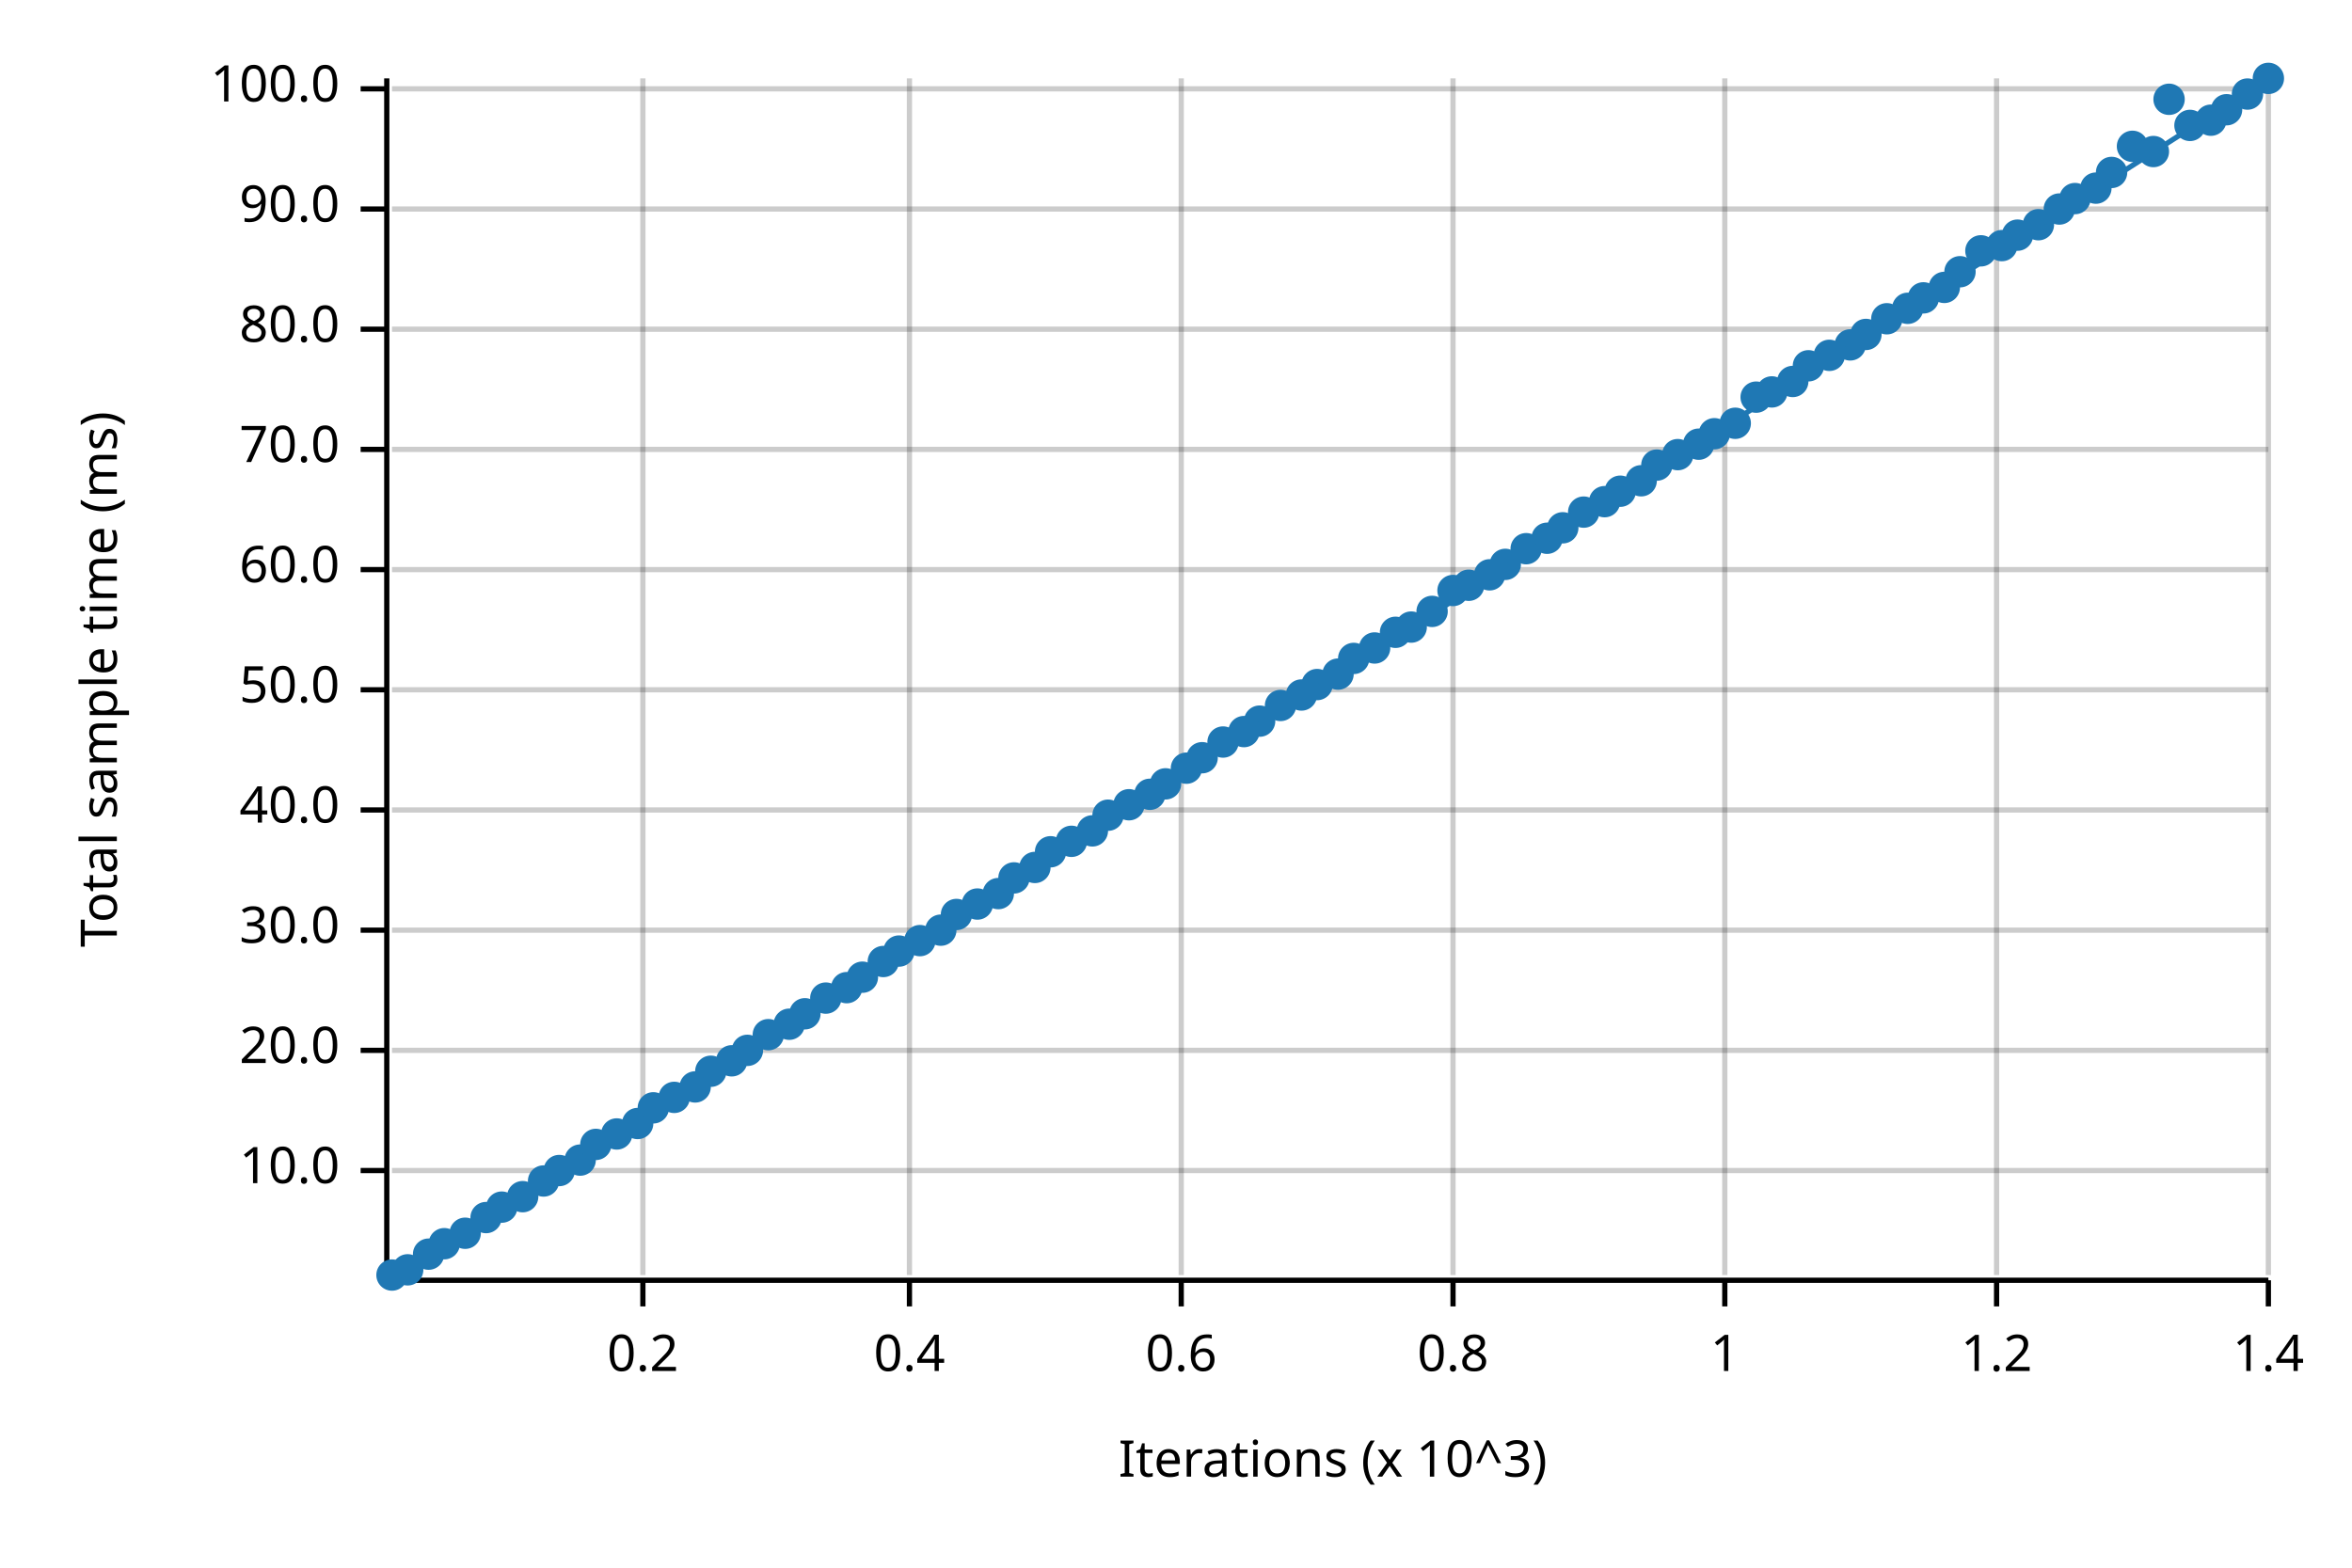
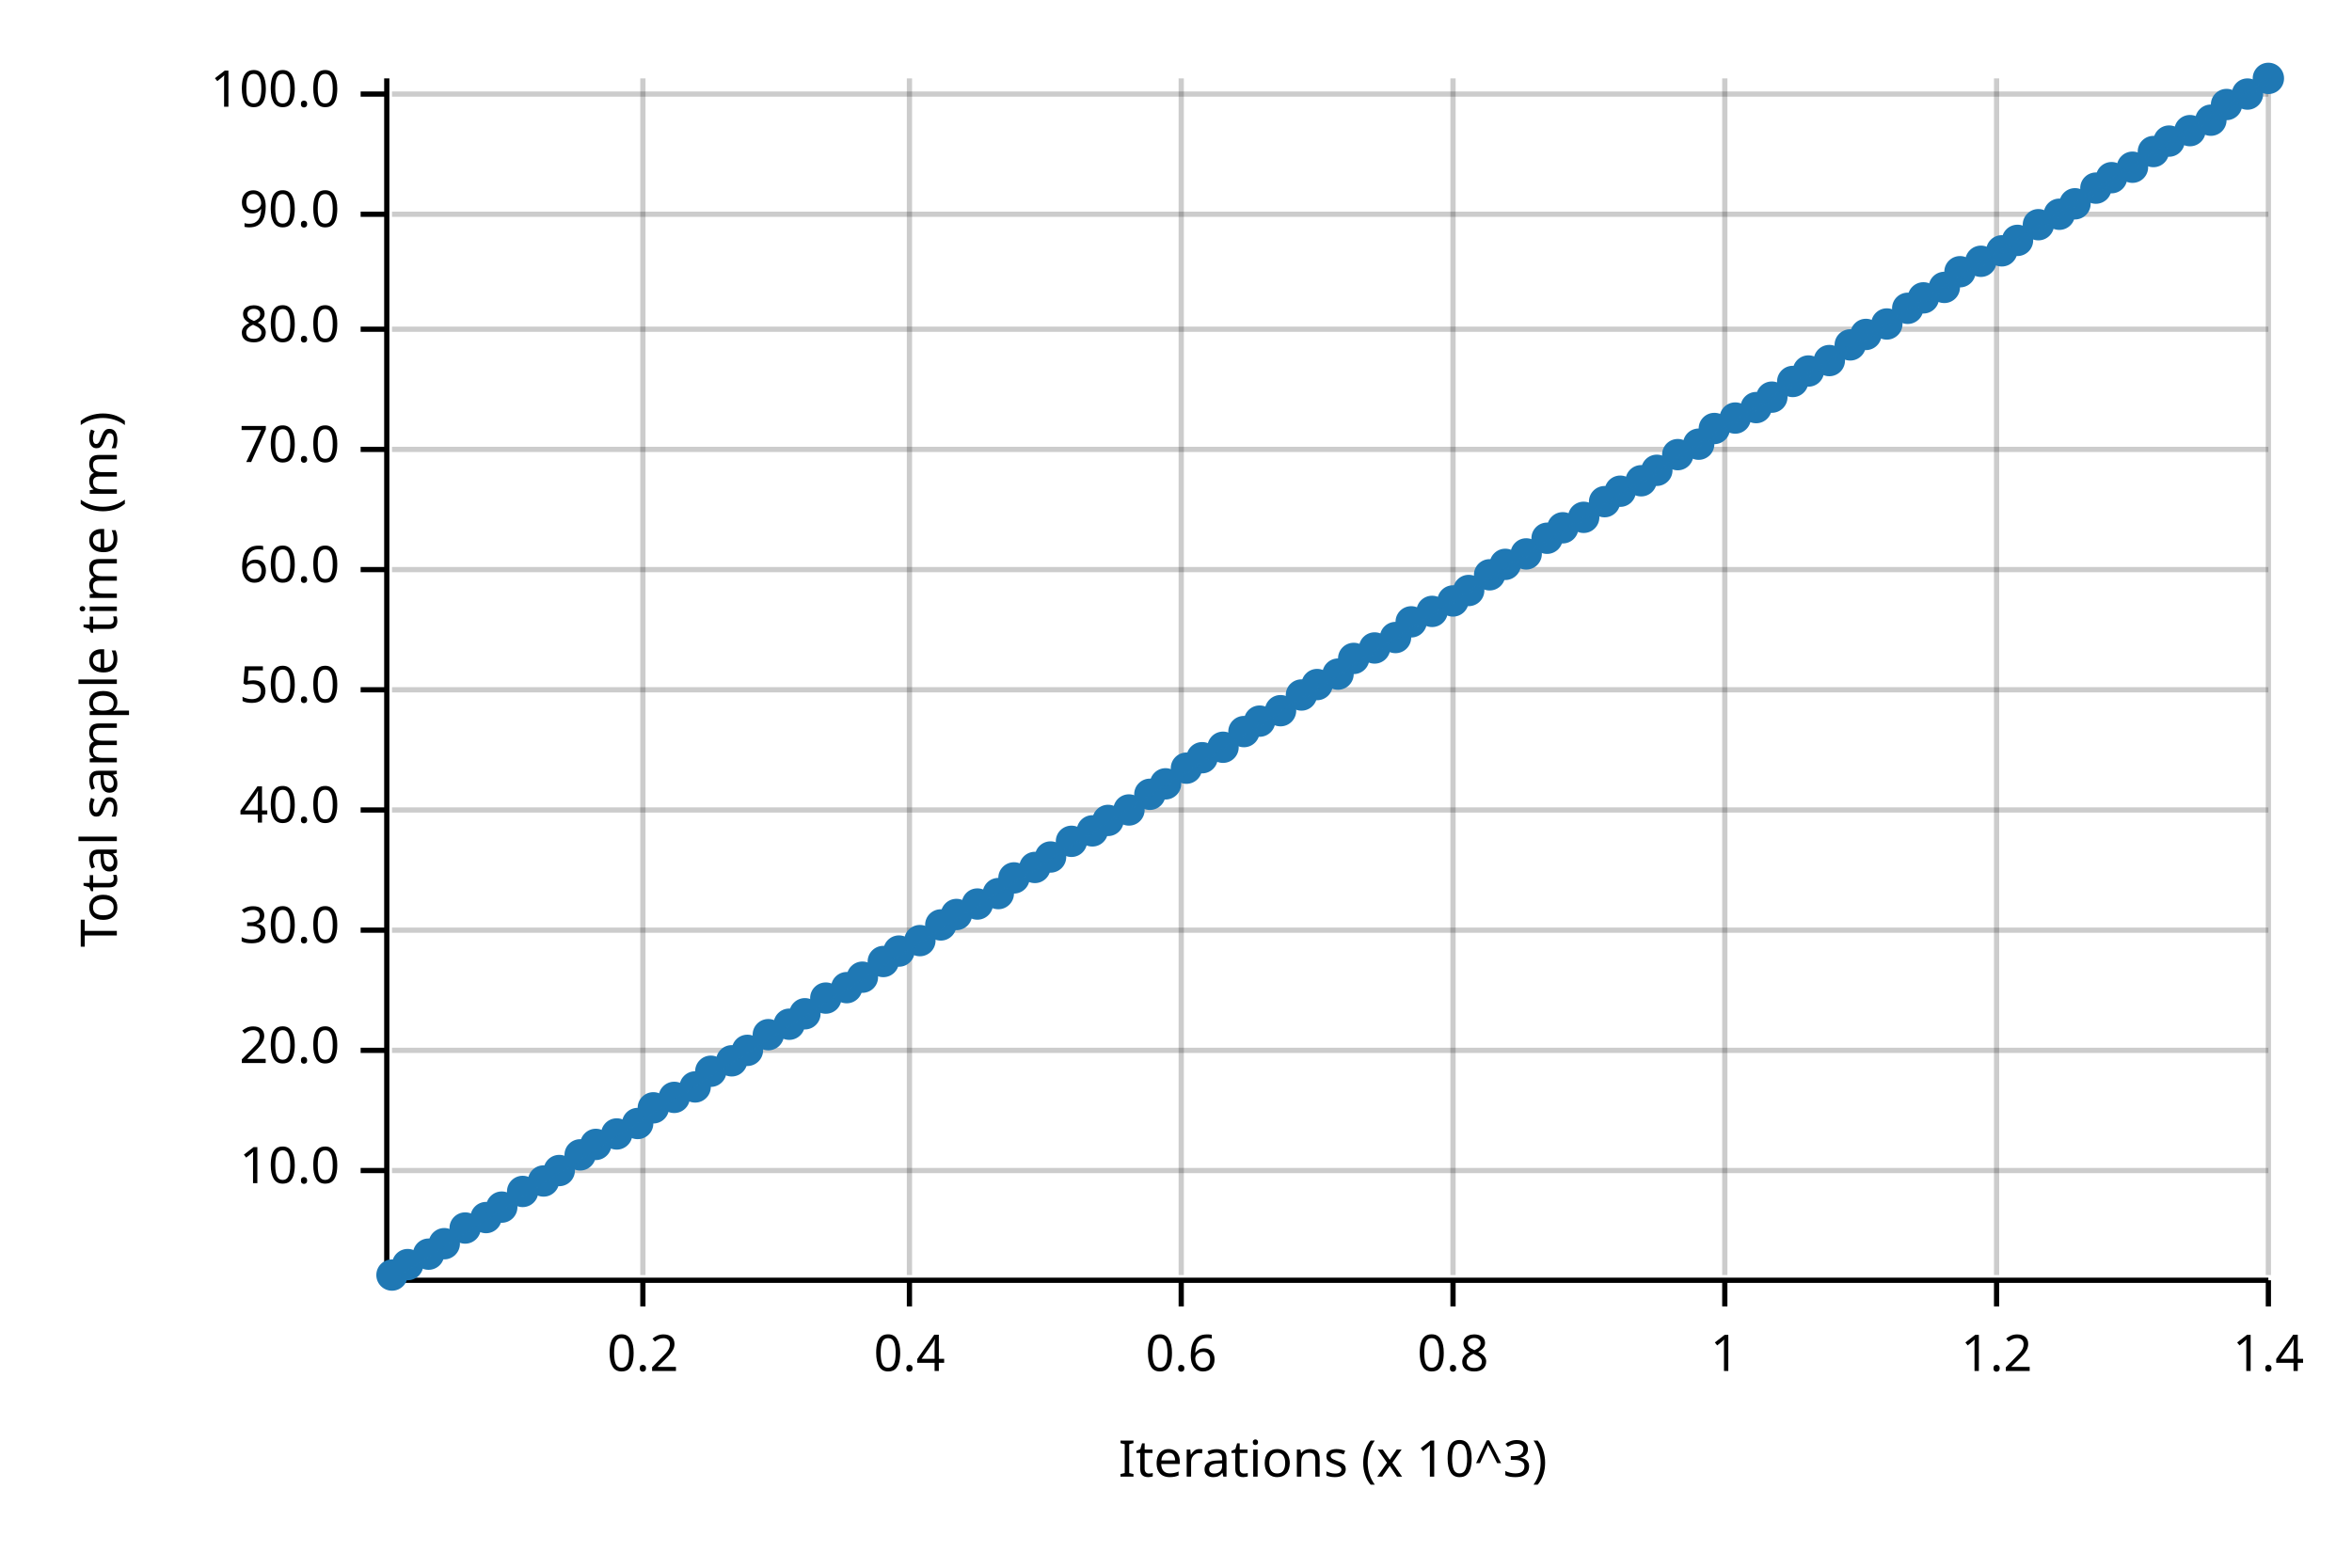
<svg xmlns="http://www.w3.org/2000/svg" width="450" height="300" viewBox="0 0 450 300">
  <text x="15" y="130" dy="0.76em" text-anchor="middle" font-family="sans-serif" font-size="9.677" opacity="1" fill="#000000" transform="rotate(270, 15, 130)">
Total sample time (ms)
</text>
  <text x="255" y="285" dy="-0.5ex" text-anchor="middle" font-family="sans-serif" font-size="9.677" opacity="1" fill="#000000">
Iterations (x 10^3)
</text>
  <line opacity="0.2" stroke="#000000" stroke-width="1" x1="123" y1="244" x2="123" y2="15" />
  <line opacity="0.2" stroke="#000000" stroke-width="1" x1="174" y1="244" x2="174" y2="15" />
  <line opacity="0.2" stroke="#000000" stroke-width="1" x1="226" y1="244" x2="226" y2="15" />
  <line opacity="0.2" stroke="#000000" stroke-width="1" x1="278" y1="244" x2="278" y2="15" />
  <line opacity="0.2" stroke="#000000" stroke-width="1" x1="330" y1="244" x2="330" y2="15" />
  <line opacity="0.2" stroke="#000000" stroke-width="1" x1="382" y1="244" x2="382" y2="15" />
  <line opacity="0.2" stroke="#000000" stroke-width="1" x1="434" y1="244" x2="434" y2="15" />
  <line opacity="0.2" stroke="#000000" stroke-width="1" x1="75" y1="224" x2="434" y2="224" />
  <line opacity="0.2" stroke="#000000" stroke-width="1" x1="75" y1="201" x2="434" y2="201" />
  <line opacity="0.2" stroke="#000000" stroke-width="1" x1="75" y1="178" x2="434" y2="178" />
  <line opacity="0.2" stroke="#000000" stroke-width="1" x1="75" y1="155" x2="434" y2="155" />
  <line opacity="0.2" stroke="#000000" stroke-width="1" x1="75" y1="132" x2="434" y2="132" />
  <line opacity="0.2" stroke="#000000" stroke-width="1" x1="75" y1="109" x2="434" y2="109" />
  <line opacity="0.2" stroke="#000000" stroke-width="1" x1="75" y1="86" x2="434" y2="86" />
  <line opacity="0.2" stroke="#000000" stroke-width="1" x1="75" y1="63" x2="434" y2="63" />
-   <line opacity="0.2" stroke="#000000" stroke-width="1" x1="75" y1="40" x2="434" y2="40" />
-   <line opacity="0.2" stroke="#000000" stroke-width="1" x1="75" y1="17" x2="434" y2="17" />
+   <line opacity="0.2" stroke="#000000" stroke-width="1" x1="75" y1="41" x2="434" y2="41" />
+   <line opacity="0.2" stroke="#000000" stroke-width="1" x1="75" y1="18" x2="434" y2="18" />
  <polyline fill="none" opacity="1" stroke="#000000" stroke-width="1" points="74,15 74,244 " />
  <text x="65" y="224" dy="0.5ex" text-anchor="end" font-family="sans-serif" font-size="9.677" opacity="1" fill="#000000">
10.0
</text>
  <polyline fill="none" opacity="1" stroke="#000000" stroke-width="1" points="69,224 74,224 " />
  <text x="65" y="201" dy="0.5ex" text-anchor="end" font-family="sans-serif" font-size="9.677" opacity="1" fill="#000000">
20.0
</text>
  <polyline fill="none" opacity="1" stroke="#000000" stroke-width="1" points="69,201 74,201 " />
  <text x="65" y="178" dy="0.5ex" text-anchor="end" font-family="sans-serif" font-size="9.677" opacity="1" fill="#000000">
30.0
</text>
  <polyline fill="none" opacity="1" stroke="#000000" stroke-width="1" points="69,178 74,178 " />
  <text x="65" y="155" dy="0.5ex" text-anchor="end" font-family="sans-serif" font-size="9.677" opacity="1" fill="#000000">
40.0
</text>
  <polyline fill="none" opacity="1" stroke="#000000" stroke-width="1" points="69,155 74,155 " />
  <text x="65" y="132" dy="0.5ex" text-anchor="end" font-family="sans-serif" font-size="9.677" opacity="1" fill="#000000">
50.0
</text>
  <polyline fill="none" opacity="1" stroke="#000000" stroke-width="1" points="69,132 74,132 " />
  <text x="65" y="109" dy="0.5ex" text-anchor="end" font-family="sans-serif" font-size="9.677" opacity="1" fill="#000000">
60.0
</text>
  <polyline fill="none" opacity="1" stroke="#000000" stroke-width="1" points="69,109 74,109 " />
  <text x="65" y="86" dy="0.5ex" text-anchor="end" font-family="sans-serif" font-size="9.677" opacity="1" fill="#000000">
70.0
</text>
  <polyline fill="none" opacity="1" stroke="#000000" stroke-width="1" points="69,86 74,86 " />
  <text x="65" y="63" dy="0.5ex" text-anchor="end" font-family="sans-serif" font-size="9.677" opacity="1" fill="#000000">
80.0
</text>
  <polyline fill="none" opacity="1" stroke="#000000" stroke-width="1" points="69,63 74,63 " />
-   <text x="65" y="40" dy="0.5ex" text-anchor="end" font-family="sans-serif" font-size="9.677" opacity="1" fill="#000000">
+   <text x="65" y="41" dy="0.5ex" text-anchor="end" font-family="sans-serif" font-size="9.677" opacity="1" fill="#000000">
90.0
</text>
-   <polyline fill="none" opacity="1" stroke="#000000" stroke-width="1" points="69,40 74,40 " />
-   <text x="65" y="17" dy="0.5ex" text-anchor="end" font-family="sans-serif" font-size="9.677" opacity="1" fill="#000000">
+   <polyline fill="none" opacity="1" stroke="#000000" stroke-width="1" points="69,41 74,41 " />
+   <text x="65" y="18" dy="0.5ex" text-anchor="end" font-family="sans-serif" font-size="9.677" opacity="1" fill="#000000">
100.0
</text>
-   <polyline fill="none" opacity="1" stroke="#000000" stroke-width="1" points="69,17 74,17 " />
+   <polyline fill="none" opacity="1" stroke="#000000" stroke-width="1" points="69,18 74,18 " />
  <polyline fill="none" opacity="1" stroke="#000000" stroke-width="1" points="75,245 434,245 " />
  <text x="123" y="255" dy="0.76em" text-anchor="middle" font-family="sans-serif" font-size="9.677" opacity="1" fill="#000000">
0.2
</text>
  <polyline fill="none" opacity="1" stroke="#000000" stroke-width="1" points="123,245 123,250 " />
  <text x="174" y="255" dy="0.76em" text-anchor="middle" font-family="sans-serif" font-size="9.677" opacity="1" fill="#000000">
0.4
</text>
  <polyline fill="none" opacity="1" stroke="#000000" stroke-width="1" points="174,245 174,250 " />
  <text x="226" y="255" dy="0.76em" text-anchor="middle" font-family="sans-serif" font-size="9.677" opacity="1" fill="#000000">
0.6
</text>
  <polyline fill="none" opacity="1" stroke="#000000" stroke-width="1" points="226,245 226,250 " />
  <text x="278" y="255" dy="0.76em" text-anchor="middle" font-family="sans-serif" font-size="9.677" opacity="1" fill="#000000">
0.8
</text>
  <polyline fill="none" opacity="1" stroke="#000000" stroke-width="1" points="278,245 278,250 " />
  <text x="330" y="255" dy="0.76em" text-anchor="middle" font-family="sans-serif" font-size="9.677" opacity="1" fill="#000000">
1
</text>
  <polyline fill="none" opacity="1" stroke="#000000" stroke-width="1" points="330,245 330,250 " />
  <text x="382" y="255" dy="0.76em" text-anchor="middle" font-family="sans-serif" font-size="9.677" opacity="1" fill="#000000">
1.2
</text>
  <polyline fill="none" opacity="1" stroke="#000000" stroke-width="1" points="382,245 382,250 " />
  <text x="434" y="255" dy="0.76em" text-anchor="middle" font-family="sans-serif" font-size="9.677" opacity="1" fill="#000000">
1.4
</text>
  <polyline fill="none" opacity="1" stroke="#000000" stroke-width="1" points="434,245 434,250 " />
  <circle cx="75" cy="244" r="3" opacity="1" fill="#1F78B4" stroke="none" stroke-width="1" />
-   <circle cx="78" cy="243" r="3" opacity="1" fill="#1F78B4" stroke="none" stroke-width="1" />
+   <circle cx="78" cy="242" r="3" opacity="1" fill="#1F78B4" stroke="none" stroke-width="1" />
  <circle cx="82" cy="240" r="3" opacity="1" fill="#1F78B4" stroke="none" stroke-width="1" />
  <circle cx="85" cy="238" r="3" opacity="1" fill="#1F78B4" stroke="none" stroke-width="1" />
-   <circle cx="89" cy="236" r="3" opacity="1" fill="#1F78B4" stroke="none" stroke-width="1" />
+   <circle cx="89" cy="235" r="3" opacity="1" fill="#1F78B4" stroke="none" stroke-width="1" />
  <circle cx="93" cy="233" r="3" opacity="1" fill="#1F78B4" stroke="none" stroke-width="1" />
  <circle cx="96" cy="231" r="3" opacity="1" fill="#1F78B4" stroke="none" stroke-width="1" />
-   <circle cx="100" cy="229" r="3" opacity="1" fill="#1F78B4" stroke="none" stroke-width="1" />
+   <circle cx="100" cy="228" r="3" opacity="1" fill="#1F78B4" stroke="none" stroke-width="1" />
  <circle cx="104" cy="226" r="3" opacity="1" fill="#1F78B4" stroke="none" stroke-width="1" />
  <circle cx="107" cy="224" r="3" opacity="1" fill="#1F78B4" stroke="none" stroke-width="1" />
-   <circle cx="111" cy="222" r="3" opacity="1" fill="#1F78B4" stroke="none" stroke-width="1" />
+   <circle cx="111" cy="221" r="3" opacity="1" fill="#1F78B4" stroke="none" stroke-width="1" />
  <circle cx="114" cy="219" r="3" opacity="1" fill="#1F78B4" stroke="none" stroke-width="1" />
  <circle cx="118" cy="217" r="3" opacity="1" fill="#1F78B4" stroke="none" stroke-width="1" />
  <circle cx="122" cy="215" r="3" opacity="1" fill="#1F78B4" stroke="none" stroke-width="1" />
  <circle cx="125" cy="212" r="3" opacity="1" fill="#1F78B4" stroke="none" stroke-width="1" />
  <circle cx="129" cy="210" r="3" opacity="1" fill="#1F78B4" stroke="none" stroke-width="1" />
  <circle cx="133" cy="208" r="3" opacity="1" fill="#1F78B4" stroke="none" stroke-width="1" />
  <circle cx="136" cy="205" r="3" opacity="1" fill="#1F78B4" stroke="none" stroke-width="1" />
  <circle cx="140" cy="203" r="3" opacity="1" fill="#1F78B4" stroke="none" stroke-width="1" />
  <circle cx="143" cy="201" r="3" opacity="1" fill="#1F78B4" stroke="none" stroke-width="1" />
  <circle cx="147" cy="198" r="3" opacity="1" fill="#1F78B4" stroke="none" stroke-width="1" />
  <circle cx="151" cy="196" r="3" opacity="1" fill="#1F78B4" stroke="none" stroke-width="1" />
  <circle cx="154" cy="194" r="3" opacity="1" fill="#1F78B4" stroke="none" stroke-width="1" />
  <circle cx="158" cy="191" r="3" opacity="1" fill="#1F78B4" stroke="none" stroke-width="1" />
  <circle cx="162" cy="189" r="3" opacity="1" fill="#1F78B4" stroke="none" stroke-width="1" />
  <circle cx="165" cy="187" r="3" opacity="1" fill="#1F78B4" stroke="none" stroke-width="1" />
  <circle cx="169" cy="184" r="3" opacity="1" fill="#1F78B4" stroke="none" stroke-width="1" />
  <circle cx="172" cy="182" r="3" opacity="1" fill="#1F78B4" stroke="none" stroke-width="1" />
  <circle cx="176" cy="180" r="3" opacity="1" fill="#1F78B4" stroke="none" stroke-width="1" />
-   <circle cx="180" cy="178" r="3" opacity="1" fill="#1F78B4" stroke="none" stroke-width="1" />
+   <circle cx="180" cy="177" r="3" opacity="1" fill="#1F78B4" stroke="none" stroke-width="1" />
  <circle cx="183" cy="175" r="3" opacity="1" fill="#1F78B4" stroke="none" stroke-width="1" />
  <circle cx="187" cy="173" r="3" opacity="1" fill="#1F78B4" stroke="none" stroke-width="1" />
  <circle cx="191" cy="171" r="3" opacity="1" fill="#1F78B4" stroke="none" stroke-width="1" />
  <circle cx="194" cy="168" r="3" opacity="1" fill="#1F78B4" stroke="none" stroke-width="1" />
  <circle cx="198" cy="166" r="3" opacity="1" fill="#1F78B4" stroke="none" stroke-width="1" />
-   <circle cx="201" cy="163" r="3" opacity="1" fill="#1F78B4" stroke="none" stroke-width="1" />
+   <circle cx="201" cy="164" r="3" opacity="1" fill="#1F78B4" stroke="none" stroke-width="1" />
  <circle cx="205" cy="161" r="3" opacity="1" fill="#1F78B4" stroke="none" stroke-width="1" />
  <circle cx="209" cy="159" r="3" opacity="1" fill="#1F78B4" stroke="none" stroke-width="1" />
-   <circle cx="212" cy="156" r="3" opacity="1" fill="#1F78B4" stroke="none" stroke-width="1" />
-   <circle cx="216" cy="154" r="3" opacity="1" fill="#1F78B4" stroke="none" stroke-width="1" />
+   <circle cx="212" cy="157" r="3" opacity="1" fill="#1F78B4" stroke="none" stroke-width="1" />
+   <circle cx="216" cy="155" r="3" opacity="1" fill="#1F78B4" stroke="none" stroke-width="1" />
  <circle cx="220" cy="152" r="3" opacity="1" fill="#1F78B4" stroke="none" stroke-width="1" />
  <circle cx="223" cy="150" r="3" opacity="1" fill="#1F78B4" stroke="none" stroke-width="1" />
  <circle cx="227" cy="147" r="3" opacity="1" fill="#1F78B4" stroke="none" stroke-width="1" />
  <circle cx="230" cy="145" r="3" opacity="1" fill="#1F78B4" stroke="none" stroke-width="1" />
-   <circle cx="234" cy="142" r="3" opacity="1" fill="#1F78B4" stroke="none" stroke-width="1" />
+   <circle cx="234" cy="143" r="3" opacity="1" fill="#1F78B4" stroke="none" stroke-width="1" />
  <circle cx="238" cy="140" r="3" opacity="1" fill="#1F78B4" stroke="none" stroke-width="1" />
  <circle cx="241" cy="138" r="3" opacity="1" fill="#1F78B4" stroke="none" stroke-width="1" />
-   <circle cx="245" cy="135" r="3" opacity="1" fill="#1F78B4" stroke="none" stroke-width="1" />
+   <circle cx="245" cy="136" r="3" opacity="1" fill="#1F78B4" stroke="none" stroke-width="1" />
  <circle cx="249" cy="133" r="3" opacity="1" fill="#1F78B4" stroke="none" stroke-width="1" />
  <circle cx="252" cy="131" r="3" opacity="1" fill="#1F78B4" stroke="none" stroke-width="1" />
  <circle cx="256" cy="129" r="3" opacity="1" fill="#1F78B4" stroke="none" stroke-width="1" />
  <circle cx="259" cy="126" r="3" opacity="1" fill="#1F78B4" stroke="none" stroke-width="1" />
  <circle cx="263" cy="124" r="3" opacity="1" fill="#1F78B4" stroke="none" stroke-width="1" />
-   <circle cx="267" cy="121" r="3" opacity="1" fill="#1F78B4" stroke="none" stroke-width="1" />
-   <circle cx="270" cy="120" r="3" opacity="1" fill="#1F78B4" stroke="none" stroke-width="1" />
+   <circle cx="267" cy="122" r="3" opacity="1" fill="#1F78B4" stroke="none" stroke-width="1" />
+   <circle cx="270" cy="119" r="3" opacity="1" fill="#1F78B4" stroke="none" stroke-width="1" />
  <circle cx="274" cy="117" r="3" opacity="1" fill="#1F78B4" stroke="none" stroke-width="1" />
-   <circle cx="278" cy="113" r="3" opacity="1" fill="#1F78B4" stroke="none" stroke-width="1" />
-   <circle cx="281" cy="112" r="3" opacity="1" fill="#1F78B4" stroke="none" stroke-width="1" />
+   <circle cx="278" cy="115" r="3" opacity="1" fill="#1F78B4" stroke="none" stroke-width="1" />
+   <circle cx="281" cy="113" r="3" opacity="1" fill="#1F78B4" stroke="none" stroke-width="1" />
  <circle cx="285" cy="110" r="3" opacity="1" fill="#1F78B4" stroke="none" stroke-width="1" />
  <circle cx="288" cy="108" r="3" opacity="1" fill="#1F78B4" stroke="none" stroke-width="1" />
-   <circle cx="292" cy="105" r="3" opacity="1" fill="#1F78B4" stroke="none" stroke-width="1" />
+   <circle cx="292" cy="106" r="3" opacity="1" fill="#1F78B4" stroke="none" stroke-width="1" />
  <circle cx="296" cy="103" r="3" opacity="1" fill="#1F78B4" stroke="none" stroke-width="1" />
  <circle cx="299" cy="101" r="3" opacity="1" fill="#1F78B4" stroke="none" stroke-width="1" />
-   <circle cx="303" cy="98" r="3" opacity="1" fill="#1F78B4" stroke="none" stroke-width="1" />
+   <circle cx="303" cy="99" r="3" opacity="1" fill="#1F78B4" stroke="none" stroke-width="1" />
  <circle cx="307" cy="96" r="3" opacity="1" fill="#1F78B4" stroke="none" stroke-width="1" />
  <circle cx="310" cy="94" r="3" opacity="1" fill="#1F78B4" stroke="none" stroke-width="1" />
  <circle cx="314" cy="92" r="3" opacity="1" fill="#1F78B4" stroke="none" stroke-width="1" />
-   <circle cx="317" cy="89" r="3" opacity="1" fill="#1F78B4" stroke="none" stroke-width="1" />
+   <circle cx="317" cy="90" r="3" opacity="1" fill="#1F78B4" stroke="none" stroke-width="1" />
  <circle cx="321" cy="87" r="3" opacity="1" fill="#1F78B4" stroke="none" stroke-width="1" />
  <circle cx="325" cy="85" r="3" opacity="1" fill="#1F78B4" stroke="none" stroke-width="1" />
-   <circle cx="328" cy="83" r="3" opacity="1" fill="#1F78B4" stroke="none" stroke-width="1" />
-   <circle cx="332" cy="81" r="3" opacity="1" fill="#1F78B4" stroke="none" stroke-width="1" />
-   <circle cx="336" cy="76" r="3" opacity="1" fill="#1F78B4" stroke="none" stroke-width="1" />
-   <circle cx="339" cy="75" r="3" opacity="1" fill="#1F78B4" stroke="none" stroke-width="1" />
+   <circle cx="328" cy="82" r="3" opacity="1" fill="#1F78B4" stroke="none" stroke-width="1" />
+   <circle cx="332" cy="80" r="3" opacity="1" fill="#1F78B4" stroke="none" stroke-width="1" />
+   <circle cx="336" cy="78" r="3" opacity="1" fill="#1F78B4" stroke="none" stroke-width="1" />
+   <circle cx="339" cy="76" r="3" opacity="1" fill="#1F78B4" stroke="none" stroke-width="1" />
  <circle cx="343" cy="73" r="3" opacity="1" fill="#1F78B4" stroke="none" stroke-width="1" />
-   <circle cx="346" cy="70" r="3" opacity="1" fill="#1F78B4" stroke="none" stroke-width="1" />
-   <circle cx="350" cy="68" r="3" opacity="1" fill="#1F78B4" stroke="none" stroke-width="1" />
+   <circle cx="346" cy="71" r="3" opacity="1" fill="#1F78B4" stroke="none" stroke-width="1" />
+   <circle cx="350" cy="69" r="3" opacity="1" fill="#1F78B4" stroke="none" stroke-width="1" />
  <circle cx="354" cy="66" r="3" opacity="1" fill="#1F78B4" stroke="none" stroke-width="1" />
  <circle cx="357" cy="64" r="3" opacity="1" fill="#1F78B4" stroke="none" stroke-width="1" />
-   <circle cx="361" cy="61" r="3" opacity="1" fill="#1F78B4" stroke="none" stroke-width="1" />
+   <circle cx="361" cy="62" r="3" opacity="1" fill="#1F78B4" stroke="none" stroke-width="1" />
  <circle cx="365" cy="59" r="3" opacity="1" fill="#1F78B4" stroke="none" stroke-width="1" />
  <circle cx="368" cy="57" r="3" opacity="1" fill="#1F78B4" stroke="none" stroke-width="1" />
  <circle cx="372" cy="55" r="3" opacity="1" fill="#1F78B4" stroke="none" stroke-width="1" />
  <circle cx="375" cy="52" r="3" opacity="1" fill="#1F78B4" stroke="none" stroke-width="1" />
-   <circle cx="379" cy="48" r="3" opacity="1" fill="#1F78B4" stroke="none" stroke-width="1" />
-   <circle cx="383" cy="47" r="3" opacity="1" fill="#1F78B4" stroke="none" stroke-width="1" />
-   <circle cx="386" cy="45" r="3" opacity="1" fill="#1F78B4" stroke="none" stroke-width="1" />
+   <circle cx="379" cy="50" r="3" opacity="1" fill="#1F78B4" stroke="none" stroke-width="1" />
+   <circle cx="383" cy="48" r="3" opacity="1" fill="#1F78B4" stroke="none" stroke-width="1" />
+   <circle cx="386" cy="46" r="3" opacity="1" fill="#1F78B4" stroke="none" stroke-width="1" />
  <circle cx="390" cy="43" r="3" opacity="1" fill="#1F78B4" stroke="none" stroke-width="1" />
-   <circle cx="394" cy="40" r="3" opacity="1" fill="#1F78B4" stroke="none" stroke-width="1" />
-   <circle cx="397" cy="38" r="3" opacity="1" fill="#1F78B4" stroke="none" stroke-width="1" />
+   <circle cx="394" cy="41" r="3" opacity="1" fill="#1F78B4" stroke="none" stroke-width="1" />
+   <circle cx="397" cy="39" r="3" opacity="1" fill="#1F78B4" stroke="none" stroke-width="1" />
  <circle cx="401" cy="36" r="3" opacity="1" fill="#1F78B4" stroke="none" stroke-width="1" />
-   <circle cx="404" cy="33" r="3" opacity="1" fill="#1F78B4" stroke="none" stroke-width="1" />
-   <circle cx="408" cy="28" r="3" opacity="1" fill="#1F78B4" stroke="none" stroke-width="1" />
+   <circle cx="404" cy="34" r="3" opacity="1" fill="#1F78B4" stroke="none" stroke-width="1" />
+   <circle cx="408" cy="32" r="3" opacity="1" fill="#1F78B4" stroke="none" stroke-width="1" />
  <circle cx="412" cy="29" r="3" opacity="1" fill="#1F78B4" stroke="none" stroke-width="1" />
-   <circle cx="415" cy="19" r="3" opacity="1" fill="#1F78B4" stroke="none" stroke-width="1" />
-   <circle cx="419" cy="24" r="3" opacity="1" fill="#1F78B4" stroke="none" stroke-width="1" />
+   <circle cx="415" cy="27" r="3" opacity="1" fill="#1F78B4" stroke="none" stroke-width="1" />
+   <circle cx="419" cy="25" r="3" opacity="1" fill="#1F78B4" stroke="none" stroke-width="1" />
  <circle cx="423" cy="23" r="3" opacity="1" fill="#1F78B4" stroke="none" stroke-width="1" />
-   <circle cx="426" cy="21" r="3" opacity="1" fill="#1F78B4" stroke="none" stroke-width="1" />
+   <circle cx="426" cy="20" r="3" opacity="1" fill="#1F78B4" stroke="none" stroke-width="1" />
  <circle cx="430" cy="18" r="3" opacity="1" fill="#1F78B4" stroke="none" stroke-width="1" />
  <circle cx="434" cy="15" r="3" opacity="1" fill="#1F78B4" stroke="none" stroke-width="1" />
  <polyline fill="none" opacity="1" stroke="#1F78B4" stroke-width="1" points="75,245 434,15 " />
-   <polygon opacity="0.25" fill="#1F78B4" points="75,245 434,15 434,15 " />
+   <polygon opacity="0.25" fill="#1F78B4" points="75,245 434,16 434,15 " />
</svg>
